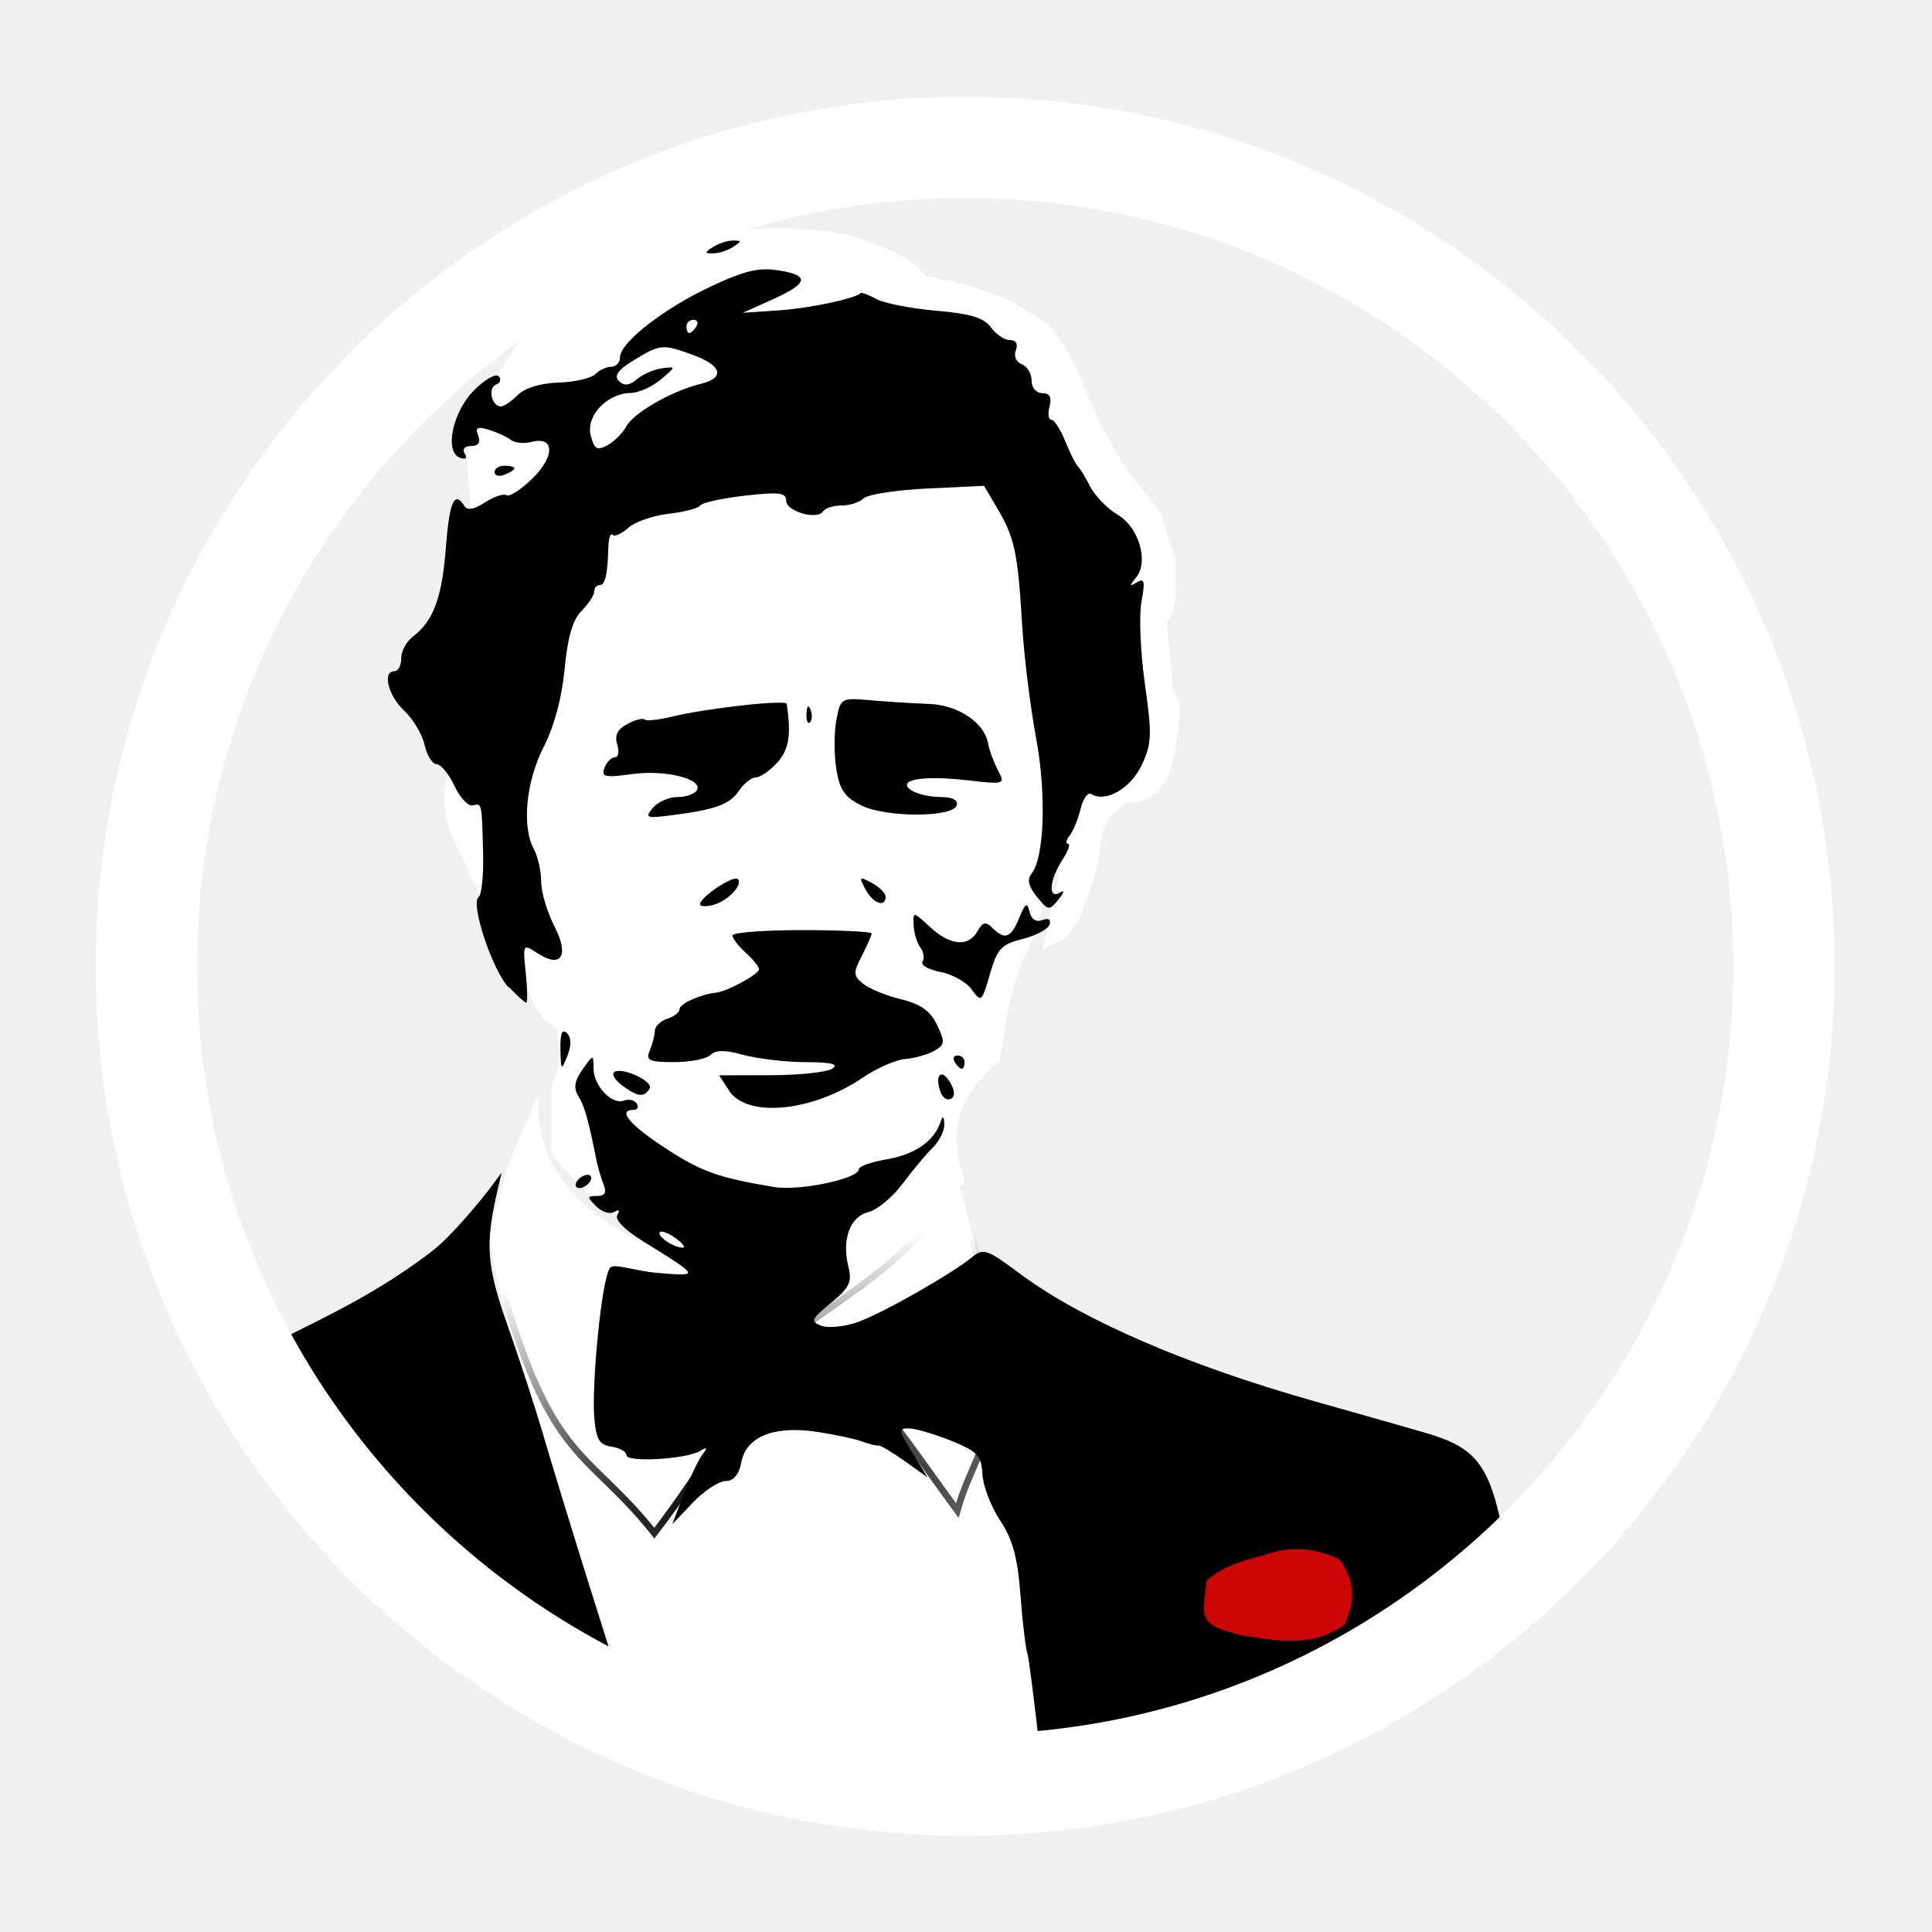
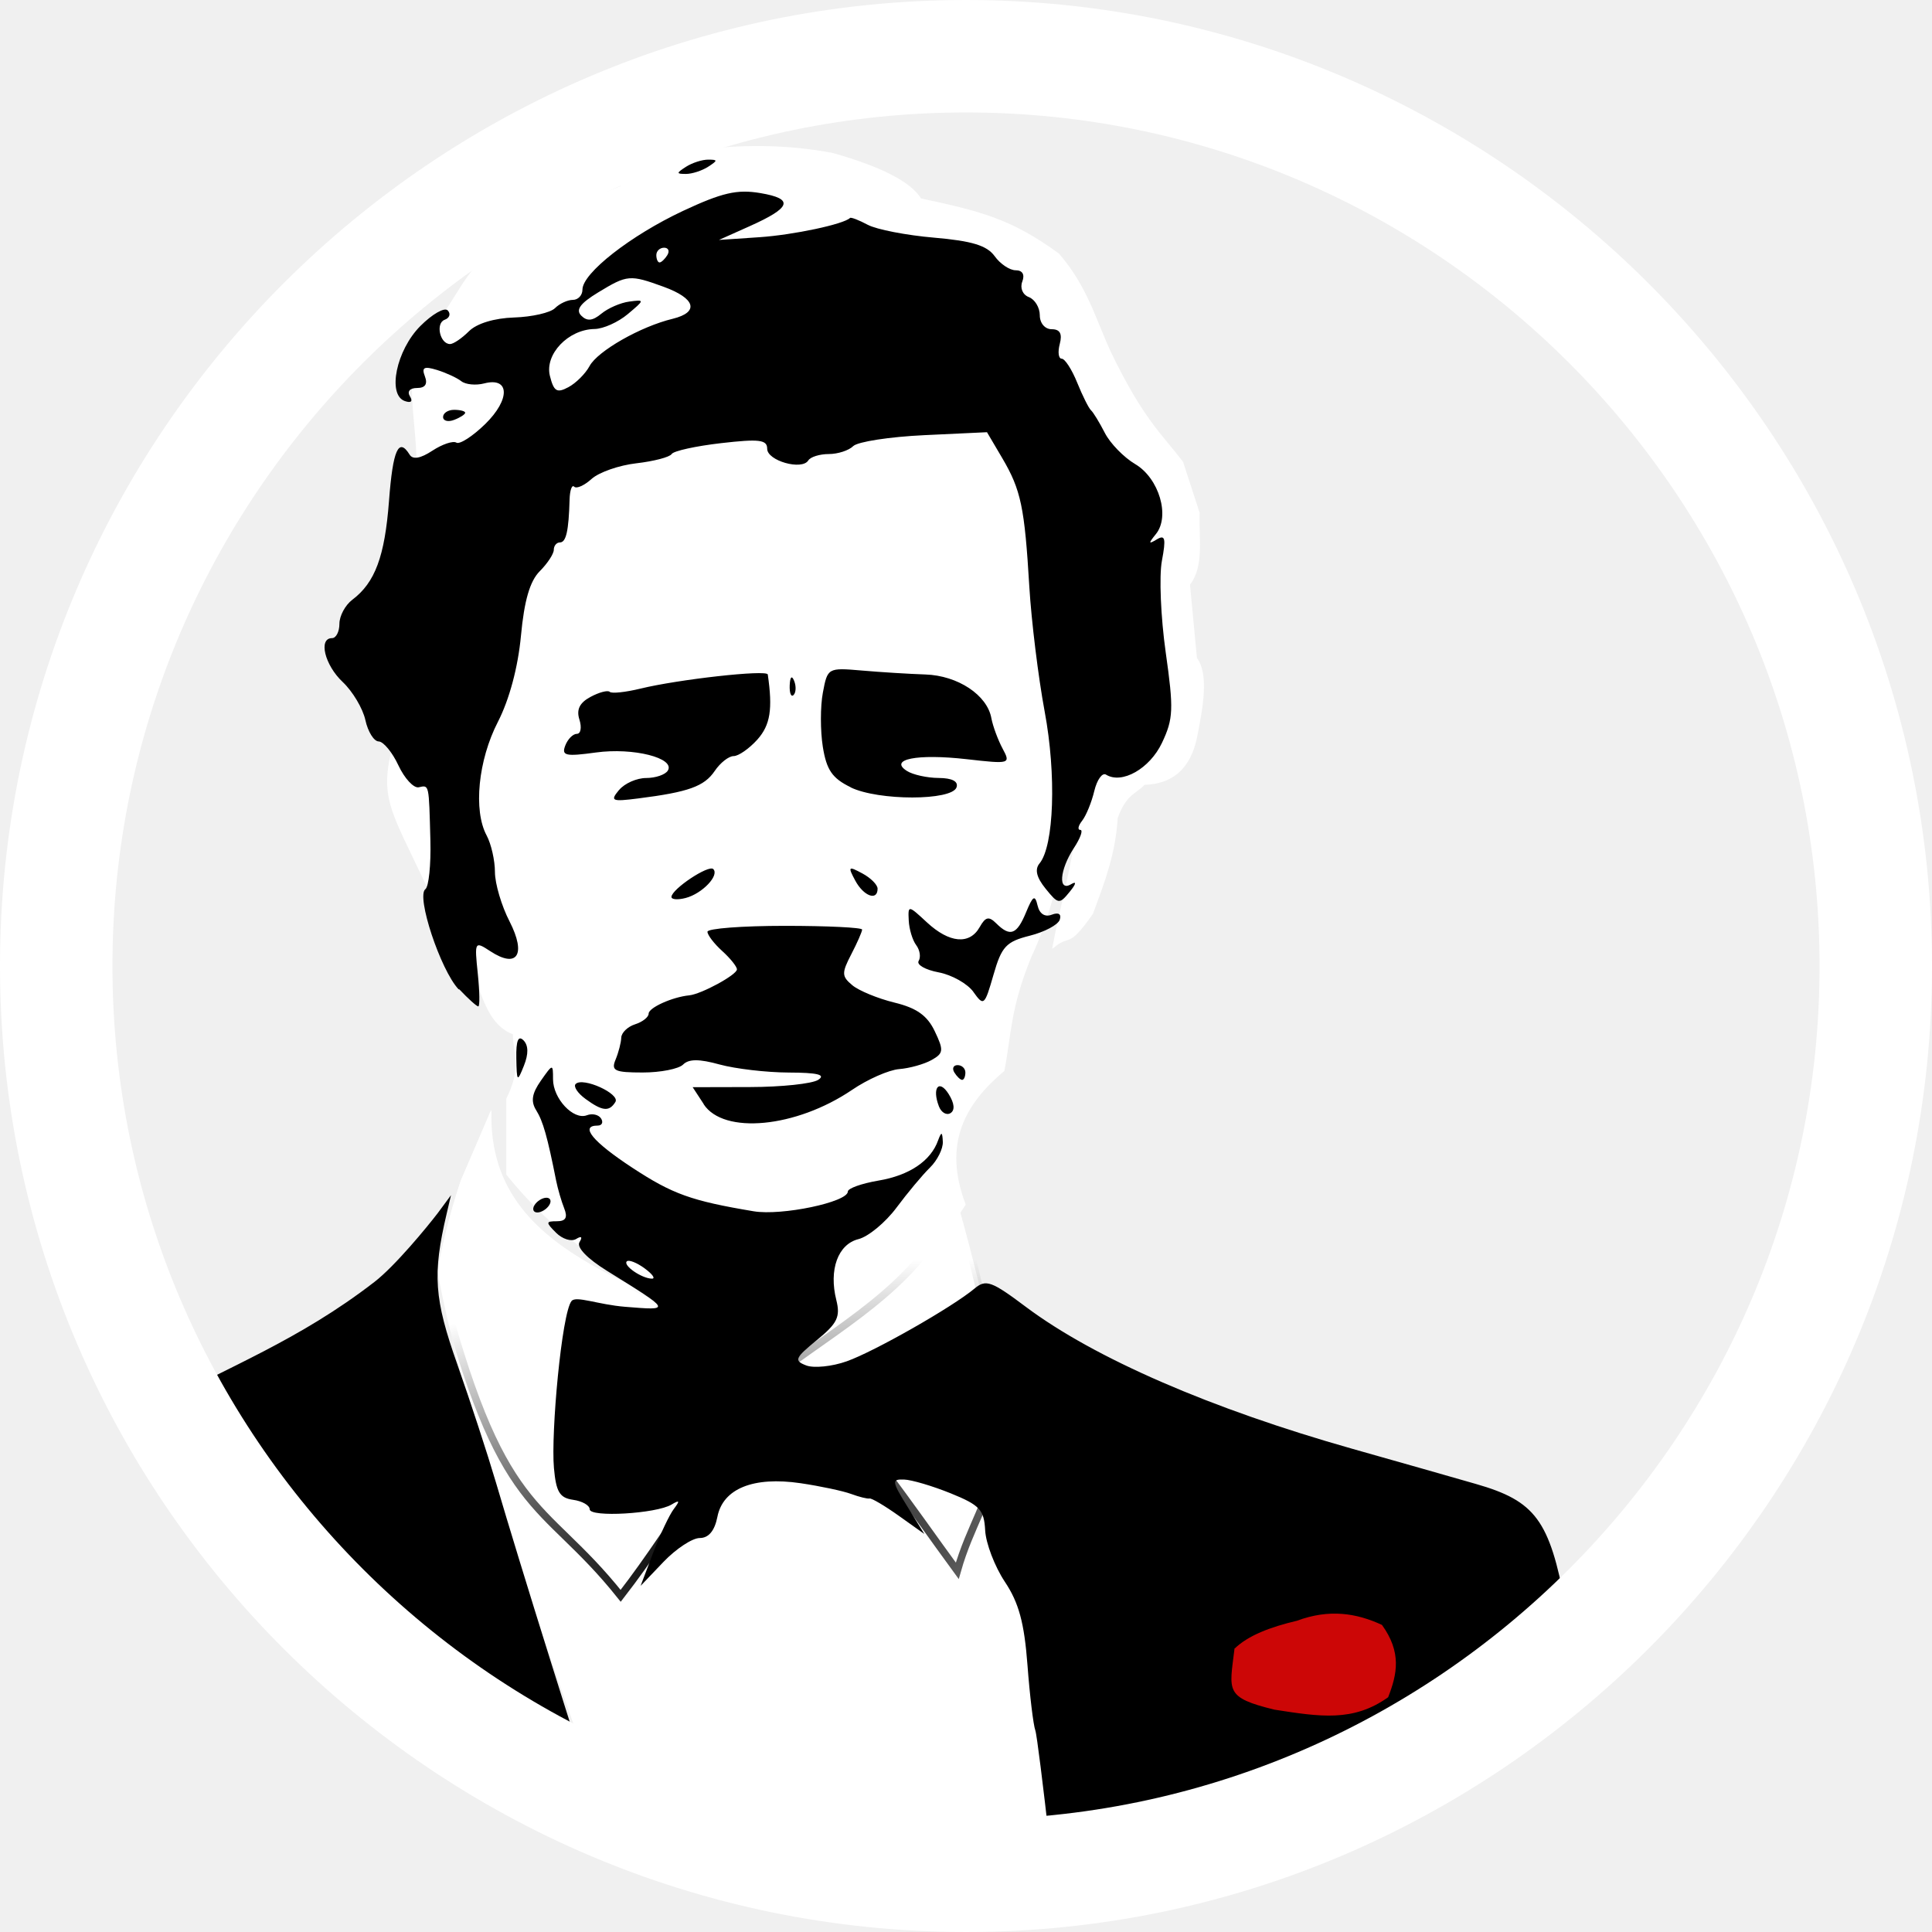
- <svg xmlns="http://www.w3.org/2000/svg" xml:space="preserve" height="50" width="50" version="1.1">
-   <defs>
+ <svg xmlns="http://www.w3.org/2000/svg" xml:space="preserve" height="50" width="50" version="1.1" id="svg224">
+   <defs id="defs200">
    <clipPath id="clipPath4060" clipPathUnits="userSpaceOnUse">
-       <path d="m94.6,35.6a23.6,23.6,0,1,1,-47.2,0,23.6,23.6,0,1,1,47.2,0z" transform="matrix(-0.8474688,0,0,-0.8474688,379.276,110.2862)" stroke="#FFF" fill="none" />
+       <path d="m94.6,35.6a23.6,23.6,0,1,1,-47.2,0,23.6,23.6,0,1,1,47.2,0z" transform="matrix(-0.8474688,0,0,-0.8474688,379.276,110.2862)" stroke="#FFF" fill="none" id="path192" />
    </clipPath>
    <radialGradient id="radialGradient4401" gradientUnits="userSpaceOnUse" cy="199" cx="50.6" gradientTransform="matrix(0.4322331,0.06143179,0.02267172,-0.1595178,287.211,95.71293)" r="38.6">
-       <stop stop-color="#000" offset="0" />
-       <stop stop-color="#000" stop-opacity="0" offset="1" />
+       <stop stop-color="#000" offset="0" id="stop195" />
+       <stop stop-color="#000" stop-opacity="0" offset="1" id="stop197" />
    </radialGradient>
  </defs>
-   <g transform="matrix(1.25,0,0,-1.25,-358.2664,133.011)">
-     <g transform="translate(21.2067,8.310035)">
-       <g transform="matrix(0.8730458,0,0,0.8730458,36.23356,9.914972)">
-         <g transform="matrix(0.9708738,0,0,0.9708738,-24.42484,0.3099427)" clip-path="url(#clipPath4060)">
-           <path fill="#FFF" d="m321,80.5c0.293,1.57,0.854,3.11,0.531,4.99-0.144,2.23,0.254,5.54-0.819,6.49-2.14,0.824-6.15,1.39-9.55-0.121-1.08-0.733-0.785-2.04-1.18-2.58l-0.394-3.21c-0.046-0.611-0.358-0.956-0.637-1.33-0.047-1.72,0.08-2.57-0.182-5.37-0.764,0.469-0.936,1.53-1.15,2.55l0.606,0.819-0.243,1.97c-0.445-0.084-0.89,0.201-1.33,0.334-0.136,0.485-0.007,0.97-0.819,1.46-0.223,0.945,0.083,1.57,0.667,2.03,0.648,0.749,0.47,1.6,0.516,2.43,0.071,1.02-0.365,2.21,0.212,3.06,0.556,0.432,0.869,1.54,1.61,1.91,0.969,0.842,1.77,0.944,2.67,1.33,0.526,0.629,1.11,0.59,1.64,0.788,1.01,0.131,2.02,0.132,3.03-0.061,1.04-0.294,1.71-0.626,1.94-1,1.34-0.284,2-0.46,3.03-1.21,0.633-0.728,0.814-1.46,1.15-2.18,0.708-1.46,1.09-1.76,1.58-2.4l0.364-1.12c-0.02-0.551,0.104-1.17-0.212-1.58l0.152-1.61c0.268-0.359,0.135-1.09,0-1.76-0.142-0.667-0.526-1.01-1.15-1.03-0.197-0.205-0.394-0.197-0.591-0.728-0.048-0.763-0.257-1.34-0.546-2.11-0.566-0.81-0.495-0.422-0.879-0.758z" />
-           <path fill="#FFF" d="m309,77.2,0-1.67c1.6-1.99,3.76-2.99,6.13-4.15,1.76,0.817,3.03,2.02,3.97,3.49-0.52,1.36,0.004,2.23,0.849,2.94,0.159,0.826,0.13,1.37,0.591,2.5,0.777,1.66,1.12,3.96,0.409,6.41-0.049,1.33-0.182,2.67-0.152,4,0.322,1.62-0.968,1.25-1.7,1.36-2.69-0.664-4.61,0.701-8.07-0.334-1.01-1.43-2.05-2.83-1.64-5.52-0.703-0.697-0.695-2.18-2.88-1.24-0.302-1.17-0.067-1.41,0.728-3.09,1.21-1.1,0.94-2.92,1.91-3.28-0.002-0.436,0.215-0.697-0.152-1.43z" />
-           <path fill="#FFF" d="m308,75.4c-0.273-0.827-0.407-1.43-0.516-2,1.1-5.61,3.51-10.6,4.61-15.2l9.1-0.091c-0.276,5.57-0.543,10.7-2.3,16.9-0.682-1.76-2.31-2.66-3.76-3.73-2.23,1.82-6.58,2.11-6.46,5.67z" />
-           <path d="m308,75.4c-0.273-0.827-0.407-1.43-0.516-2,1.41-5.52,2.26-4.91,4.03-7.13,1.29,1.66,2.08,3.32,3.88,4.98,1.52-1.54,2.45-2.97,3.52-4.43,0.573,2.02,1.73,2.01-0.03,8.19-0.682-1.76-2.31-2.66-3.76-3.73-2.23,1.82-6.58,2.11-6.46,5.67z" stroke="url(#radialGradient4401)" stroke-width="0.162" fill="#FFF" />
-           <path fill="#000" d="m305,65.1c-2.62,3.13-1.78,2.7-3.71,5.33,1.6,0.883,3.14,1.45,4.81,2.74,0.452,0.348,1.16,1.21,1.39,1.51l0.294,0.398-0.095-0.405c-0.314-1.34-0.276-1.87,0.236-3.32,0.283-0.802,0.664-1.97,0.847-2.59,0.525-1.79,1.83-5.97,2.55-8.14,0.359-1.09,0.654-2.1,0.654-2.23,0-0.202-0.526-0.238-3.48-0.238h-3.48zm16.2-6.83c-0.001,0.415-0.504,4.86-0.57,5.04-0.044,0.121-0.123,0.769-0.173,1.44-0.07,0.926-0.19,1.37-0.498,1.83-0.223,0.337-0.417,0.845-0.432,1.13-0.024,0.453-0.118,0.554-0.756,0.813-0.401,0.162-0.862,0.299-1.03,0.304-0.273,0.008-0.267-0.039,0.076-0.594l0.373-0.603-0.562,0.4c-0.309,0.22-0.598,0.391-0.643,0.38-0.044-0.011-0.227,0.034-0.405,0.1-0.178,0.066-0.678,0.172-1.11,0.236-1.04,0.153-1.71-0.119-1.83-0.742-0.061-0.306-0.193-0.463-0.388-0.463-0.162,0-0.522-0.237-0.798-0.526l-0.502-0.526,0.277,0.729c0.152,0.401,0.356,0.834,0.454,0.962,0.138,0.183,0.128,0.204-0.05,0.097-0.336-0.202-1.8-0.287-1.8-0.104,0,0.086-0.164,0.18-0.364,0.208-0.296,0.042-0.375,0.172-0.422,0.7-0.068,0.761,0.17,3.4,0.387,3.67,0.097,0.122,0.584-0.079,1.18-0.127,1.02-0.082,1.02-0.092-0.399,0.79-0.439,0.272-0.676,0.52-0.606,0.632,0.071,0.115,0.043,0.141-0.074,0.069-0.104-0.064-0.302-0.002-0.441,0.137-0.23,0.23-0.228,0.253,0.019,0.253,0.194,0,0.24,0.082,0.16,0.283-0.062,0.156-0.141,0.429-0.177,0.607-0.193,0.971-0.289,1.31-0.439,1.55-0.122,0.195-0.095,0.368,0.102,0.649,0.264,0.376,0.268,0.377,0.268,0.034,0-0.427,0.449-0.906,0.744-0.793,0.119,0.046,0.26,0.013,0.313-0.072,0.053-0.085,0.018-0.155-0.076-0.155-0.401,0-0.11-0.354,0.76-0.925,0.888-0.583,1.3-0.73,2.67-0.959,0.615-0.103,2.07,0.202,2.07,0.434,0,0.07,0.304,0.178,0.675,0.241,0.676,0.114,1.15,0.431,1.31,0.886,0.073,0.196,0.093,0.189,0.103-0.034,0.007-0.152-0.12-0.407-0.283-0.567-0.163-0.159-0.494-0.556-0.736-0.881s-0.618-0.636-0.835-0.691c-0.452-0.113-0.655-0.674-0.487-1.34,0.092-0.369,0.023-0.511-0.428-0.88-0.484-0.395-0.507-0.452-0.234-0.557,0.167-0.064,0.568-0.024,0.891,0.091,0.605,0.214,2.32,1.19,2.81,1.6,0.25,0.208,0.371,0.164,1.13-0.405,1.51-1.13,4.07-2.24,7.18-3.12,0.975-0.276,2.2-0.623,2.71-0.771,1.31-0.375,1.62-0.796,1.97-2.67,0.156-0.832,0.454-2.19,0.662-3.01,0.208-0.823,0.428-2.26,0.488-3.2l0.11-1.7h-6.17c-3.4,0-6.17,0.055-6.17,0.121zm-9.16,15.2c-0.173,0.126-0.349,0.195-0.391,0.153-0.089-0.089,0.328-0.377,0.552-0.38,0.084-0.001,0.011,0.101-0.162,0.227zm-2.42,1.39c0.055,0.089,0.173,0.162,0.262,0.162,0.089,0,0.117-0.073,0.062-0.162-0.055-0.089-0.173-0.162-0.262-0.162-0.089,0-0.117,0.073-0.062,0.162zm3.72,2.22-0.243,0.372,1.26,0.003c0.692,0.001,1.37,0.073,1.5,0.159,0.173,0.112-0.013,0.158-0.648,0.16-0.49,0.002-1.17,0.082-1.52,0.177-0.448,0.124-0.677,0.124-0.802-0.001-0.096-0.096-0.496-0.175-0.889-0.175-0.617,0-0.698,0.039-0.596,0.283,0.065,0.156,0.121,0.373,0.125,0.483s0.141,0.242,0.305,0.294c0.163,0.052,0.297,0.157,0.297,0.234,0,0.13,0.519,0.365,0.891,0.402,0.269,0.027,1.05,0.452,1.05,0.571,0,0.061-0.146,0.243-0.324,0.404s-0.324,0.352-0.324,0.423c0,0.072,0.765,0.13,1.7,0.13s1.7-0.037,1.7-0.082c0-0.045-0.107-0.29-0.239-0.544-0.214-0.413-0.211-0.484,0.024-0.68,0.144-0.12,0.561-0.292,0.926-0.381,0.488-0.119,0.722-0.285,0.886-0.63,0.201-0.421,0.194-0.485-0.072-0.634-0.163-0.091-0.482-0.18-0.709-0.198-0.227-0.018-0.696-0.224-1.04-0.459-1.23-0.832-2.82-0.985-3.26-0.313zm5.17-0.049c-0.157,0.41,0.003,0.609,0.216,0.268,0.126-0.202,0.14-0.354,0.039-0.417-0.088-0.054-0.203,0.013-0.255,0.149zm-7.77,0.164c-0.173,0.126-0.27,0.274-0.215,0.328,0.158,0.158,0.983-0.217,0.873-0.396-0.136-0.22-0.286-0.204-0.657,0.067zm-1.52,0.896c-0.007,0.383,0.042,0.506,0.157,0.392,0.11-0.111,0.114-0.299,0.01-0.559-0.147-0.368-0.157-0.358-0.167,0.167zm9.63-0.316c-0.055,0.089-0.023,0.162,0.071,0.162s0.171-0.073,0.171-0.162-0.032-0.162-0.071-0.162-0.116,0.073-0.171,0.162zm-10.9,1.83c-0.397,0.423-0.936,2.05-0.729,2.2,0.074,0.054,0.124,0.536,0.11,1.07-0.033,1.26-0.024,1.22-0.258,1.17-0.11-0.022-0.311,0.195-0.445,0.482-0.134,0.288-0.33,0.524-0.434,0.526-0.104,0.002-0.236,0.213-0.292,0.469-0.056,0.256-0.281,0.633-0.499,0.838-0.396,0.372-0.54,0.964-0.234,0.964,0.089,0,0.162,0.142,0.162,0.315s0.128,0.411,0.283,0.528c0.501,0.378,0.714,0.952,0.807,2.17,0.085,1.13,0.212,1.41,0.454,1.02,0.07-0.113,0.239-0.084,0.5,0.088,0.217,0.142,0.454,0.222,0.527,0.177,0.073-0.045,0.358,0.139,0.634,0.408,0.554,0.542,0.543,1.04-0.021,0.894-0.183-0.048-0.41-0.026-0.504,0.048-0.094,0.074-0.334,0.185-0.534,0.247-0.287,0.088-0.343,0.058-0.266-0.142,0.064-0.168,0.006-0.254-0.173-0.254-0.159,0-0.223-0.075-0.157-0.183,0.069-0.112,0.025-0.152-0.112-0.104-0.39,0.137-0.187,1.12,0.342,1.65,0.262,0.263,0.533,0.417,0.602,0.342,0.07-0.074,0.04-0.166-0.067-0.205-0.207-0.074-0.105-0.534,0.118-0.534,0.073,0,0.259,0.126,0.414,0.281,0.172,0.172,0.558,0.289,0.995,0.303,0.393,0.013,0.796,0.105,0.897,0.205,0.1,0.1,0.277,0.182,0.393,0.182s0.211,0.102,0.211,0.226c0,0.363,1.06,1.19,2.21,1.73,0.86,0.402,1.19,0.478,1.7,0.392,0.746-0.126,0.683-0.318-0.239-0.73l-0.67-0.3,0.891,0.06c0.748,0.051,1.85,0.285,1.99,0.423,0.021,0.021,0.196-0.047,0.389-0.15s0.849-0.231,1.46-0.283c0.833-0.072,1.16-0.172,1.33-0.406,0.122-0.171,0.33-0.311,0.463-0.311,0.15,0,0.204-0.094,0.145-0.249-0.054-0.142,0.008-0.289,0.145-0.341,0.132-0.051,0.24-0.23,0.24-0.399,0-0.174,0.113-0.307,0.262-0.307,0.182,0,0.236-0.099,0.177-0.324-0.047-0.178-0.028-0.324,0.043-0.324,0.07,0,0.223-0.237,0.34-0.526s0.254-0.563,0.303-0.607c0.05-0.044,0.187-0.269,0.305-0.499s0.418-0.538,0.667-0.685c0.526-0.311,0.773-1.15,0.454-1.54-0.167-0.206-0.163-0.227,0.022-0.115,0.183,0.11,0.204,0.022,0.111-0.473-0.063-0.335-0.025-1.24,0.084-2.01,0.177-1.25,0.169-1.46-0.082-1.99-0.269-0.568-0.881-0.915-1.23-0.699-0.082,0.051-0.198-0.111-0.258-0.359-0.059-0.249-0.18-0.543-0.267-0.654-0.088-0.111-0.106-0.202-0.04-0.202,0.066,0,0.002-0.18-0.142-0.399-0.315-0.481-0.352-0.97-0.059-0.794,0.123,0.074,0.11,0.007-0.034-0.169-0.225-0.277-0.25-0.274-0.529,0.071-0.2,0.247-0.242,0.423-0.133,0.554,0.319,0.385,0.373,1.95,0.113,3.34-0.14,0.751-0.292,1.99-0.337,2.74-0.104,1.75-0.183,2.13-0.595,2.83l-0.336,0.57-1.38-0.065c-0.76-0.036-1.46-0.144-1.56-0.24-0.096-0.096-0.338-0.175-0.538-0.175s-0.402-0.063-0.45-0.14c-0.139-0.225-0.904-0.008-0.904,0.256,0,0.199-0.174,0.22-1.01,0.124-0.557-0.064-1.05-0.172-1.09-0.24-0.044-0.068-0.393-0.159-0.774-0.203-0.381-0.043-0.824-0.198-0.985-0.343-0.16-0.145-0.333-0.223-0.383-0.172-0.051,0.051-0.096-0.077-0.102-0.283-0.019-0.688-0.076-0.942-0.212-0.942-0.074,0-0.135-0.073-0.135-0.162s-0.139-0.301-0.309-0.471c-0.216-0.216-0.341-0.645-0.413-1.42-0.065-0.692-0.255-1.4-0.506-1.89-0.435-0.843-0.545-1.95-0.248-2.5,0.1-0.187,0.182-0.548,0.182-0.802s0.145-0.747,0.323-1.09c0.371-0.728,0.167-1.04-0.426-0.651-0.342,0.224-0.348,0.215-0.274-0.493,0.041-0.397,0.046-0.721,0.011-0.721-0.035,0-0.222,0.169-0.416,0.374zm2.88,13.7c0.176,0.329,1.12,0.87,1.83,1.04,0.587,0.145,0.501,0.448-0.201,0.703-0.745,0.271-0.798,0.266-1.44-0.124-0.396-0.241-0.499-0.383-0.371-0.511s0.25-0.115,0.442,0.044c0.146,0.121,0.422,0.241,0.614,0.266,0.342,0.045,0.341,0.039-0.034-0.276-0.21-0.177-0.538-0.324-0.729-0.327-0.581-0.009-1.1-0.557-0.983-1.03,0.086-0.343,0.154-0.385,0.407-0.249,0.167,0.089,0.376,0.298,0.465,0.464zm1.71,2.44c0.055,0.089,0.023,0.162-0.071,0.162s-0.171-0.073-0.171-0.162,0.032-0.162,0.071-0.162,0.116,0.073,0.172,0.162zm6.73-16.2c-0.131,0.183-0.476,0.377-0.768,0.432-0.292,0.055-0.488,0.168-0.437,0.251,0.051,0.083,0.027,0.239-0.054,0.347-0.081,0.107-0.155,0.351-0.164,0.541-0.017,0.342-0.012,0.341,0.4-0.041,0.493-0.457,0.939-0.497,1.16-0.103,0.128,0.227,0.201,0.243,0.364,0.081,0.306-0.303,0.452-0.249,0.655,0.243,0.151,0.366,0.196,0.393,0.253,0.15,0.043-0.184,0.161-0.26,0.312-0.202,0.149,0.057,0.217,0.015,0.176-0.11-0.036-0.111-0.333-0.27-0.66-0.352-0.52-0.131-0.619-0.238-0.797-0.859-0.196-0.681-0.214-0.696-0.442-0.377zm-6.64,2.09c0.008,0.174,0.819,0.713,0.92,0.612,0.139-0.139-0.243-0.54-0.606-0.635-0.175-0.046-0.316-0.035-0.313,0.023zm4.04,0.361c-0.165,0.308-0.151,0.321,0.156,0.156,0.185-0.099,0.336-0.25,0.336-0.336,0-0.278-0.307-0.166-0.492,0.18zm-5.19,1.99c0.12,0.145,0.388,0.263,0.594,0.263,0.207,0,0.421,0.073,0.476,0.162,0.171,0.276-0.759,0.512-1.58,0.399-0.667-0.092-0.76-0.071-0.674,0.152,0.054,0.142,0.169,0.258,0.255,0.258,0.086,0,0.111,0.141,0.056,0.314-0.07,0.22,0.004,0.37,0.246,0.499,0.19,0.102,0.379,0.151,0.421,0.11,0.041-0.041,0.345-0.009,0.674,0.071,0.835,0.204,2.78,0.421,2.8,0.311,0.111-0.764,0.056-1.11-0.228-1.43-0.18-0.2-0.415-0.364-0.522-0.364s-0.295-0.147-0.417-0.328c-0.23-0.339-0.575-0.463-1.68-0.603-0.581-0.074-0.623-0.056-0.426,0.182zm5.09,0.06c-0.405,0.197-0.53,0.379-0.612,0.889-0.056,0.353-0.056,0.89,0.001,1.19,0.102,0.546,0.111,0.551,0.855,0.487,0.413-0.036,1.04-0.075,1.4-0.087,0.711-0.024,1.36-0.451,1.45-0.964,0.034-0.177,0.145-0.476,0.246-0.665,0.181-0.337,0.166-0.342-0.791-0.233-1.09,0.123-1.72-0.002-1.31-0.26,0.131-0.083,0.445-0.152,0.697-0.153,0.294-0.002,0.435-0.075,0.392-0.205-0.098-0.298-1.72-0.299-2.33-0.001zm-1.34,2.24c0.008,0.189,0.046,0.227,0.098,0.098,0.047-0.117,0.041-0.257-0.013-0.31-0.054-0.054-0.092,0.042-0.085,0.213zm-7.62,5.9c0,0.086,0.109,0.157,0.243,0.157s0.243-0.029,0.243-0.064-0.109-0.106-0.243-0.157c-0.134-0.051-0.243-0.023-0.243,0.064zm5.34,5.5c0.134,0.086,0.352,0.157,0.486,0.157,0.216,0,0.216-0.017,0-0.157-0.134-0.086-0.352-0.157-0.486-0.157-0.216,0-0.216,0.017,0,0.157z" />
-           <path fill="#cc0606" d="m325,65.1c0.301,0.298,0.797,0.485,1.38,0.622,0.713,0.265,1.31,0.168,1.87-0.091,0.436-0.605,0.335-1.08,0.136-1.59-0.768-0.549-1.5-0.428-2.5-0.273-1.1,0.268-0.989,0.411-0.879,1.33z" />
+   <g id="layer2" style="display:inline">
+     <g transform="matrix(1.388877,0,0,-1.388866,-400.8238,145.0029)" id="g222">
+       <g transform="translate(21.2067,8.310035)" id="g220">
+         <g transform="matrix(0.8730458,0,0,0.8730458,36.23356,9.914972)" id="g218">
+           <g transform="matrix(0.9708738,0,0,0.9708738,-24.42484,0.3099427)" clip-path="url(#clipPath4060)" id="g214">
+             <path fill="#ffffff" d="m 321,80.5 c 0.293,1.57 0.854,3.11 0.531,4.99 -0.144,2.23 0.254,5.54 -0.819,6.49 -2.14,0.824 -6.15,1.39 -9.55,-0.121 -1.08,-0.733 -0.785,-2.04 -1.18,-2.58 l -0.394,-3.21 c -0.046,-0.611 -0.358,-0.956 -0.637,-1.33 -0.047,-1.72 0.08,-2.57 -0.182,-5.37 -0.764,0.469 -0.936,1.53 -1.15,2.55 l 0.606,0.819 -0.243,1.97 c -0.445,-0.084 -0.89,0.201 -1.33,0.334 -0.136,0.485 -0.007,0.97 -0.819,1.46 -0.223,0.945 0.083,1.57 0.667,2.03 0.648,0.749 0.47,1.6 0.516,2.43 0.071,1.02 -0.365,2.21 0.212,3.06 0.556,0.432 0.869,1.54 1.61,1.91 0.969,0.842 1.77,0.944 2.67,1.33 0.526,0.629 1.11,0.59 1.64,0.788 1.01,0.131 2.02,0.132 3.03,-0.061 1.04,-0.294 1.71,-0.626 1.94,-1 1.34,-0.284 2,-0.46 3.03,-1.21 0.633,-0.728 0.814,-1.46 1.15,-2.18 0.708,-1.46 1.09,-1.76 1.58,-2.4 l 0.364,-1.12 c -0.02,-0.551 0.104,-1.17 -0.212,-1.58 l 0.152,-1.61 c 0.268,-0.359 0.135,-1.09 0,-1.76 -0.142,-0.667 -0.526,-1.01 -1.15,-1.03 -0.197,-0.205 -0.394,-0.197 -0.591,-0.728 -0.048,-0.763 -0.257,-1.34 -0.546,-2.11 -0.566,-0.81 -0.495,-0.422 -0.879,-0.758 z" id="path202" />
+             <path fill="#ffffff" d="m 309,77.2 v -1.67 c 1.6,-1.99 3.76,-2.99 6.13,-4.15 1.76,0.817 3.03,2.02 3.97,3.49 -0.52,1.36 0.004,2.23 0.849,2.94 0.159,0.826 0.13,1.37 0.591,2.5 0.777,1.66 1.12,3.96 0.409,6.41 -0.049,1.33 -0.182,2.67 -0.152,4 0.322,1.62 -0.968,1.25 -1.7,1.36 -2.69,-0.664 -4.61,0.701 -8.07,-0.334 -1.01,-1.43 -2.05,-2.83 -1.64,-5.52 -0.703,-0.697 -0.695,-2.18 -2.88,-1.24 -0.302,-1.17 -0.067,-1.41 0.728,-3.09 1.21,-1.1 0.94,-2.92 1.91,-3.28 -0.002,-0.436 0.215,-0.697 -0.152,-1.43 z" id="path204" />
+             <path fill="#ffffff" d="m 308,75.4 c -0.273,-0.827 -0.407,-1.43 -0.516,-2 1.1,-5.61 3.51,-10.6 4.61,-15.2 l 9.1,-0.091 c -0.276,5.57 -0.543,10.7 -2.3,16.9 -0.682,-1.76 -2.31,-2.66 -3.76,-3.73 -2.23,1.82 -6.58,2.11 -6.46,5.67 z" id="path206" />
+             <path d="m 308,75.4 c -0.273,-0.827 -0.407,-1.43 -0.516,-2 1.41,-5.52 2.26,-4.91 4.03,-7.13 1.29,1.66 2.08,3.32 3.88,4.98 1.52,-1.54 2.45,-2.97 3.52,-4.43 0.573,2.02 1.73,2.01 -0.03,8.19 -0.682,-1.76 -2.31,-2.66 -3.76,-3.73 -2.23,1.82 -6.58,2.11 -6.46,5.67 z" stroke="url(#radialGradient4401)" stroke-width="0.162" fill="#ffffff" id="path208" style="stroke:url(#radialGradient4401)" />
+             <path fill="#000000" d="m 305,65.1 c -2.62,3.13 -1.78,2.7 -3.71,5.33 1.6,0.883 3.14,1.45 4.81,2.74 0.452,0.348 1.16,1.21 1.39,1.51 l 0.294,0.398 -0.095,-0.405 c -0.314,-1.34 -0.276,-1.87 0.236,-3.32 0.283,-0.802 0.664,-1.97 0.847,-2.59 0.525,-1.79 1.83,-5.97 2.55,-8.14 0.359,-1.09 0.654,-2.1 0.654,-2.23 0,-0.202 -0.526,-0.238 -3.48,-0.238 h -3.48 z m 16.2,-6.83 c -10e-4,0.415 -0.504,4.86 -0.57,5.04 -0.044,0.121 -0.123,0.769 -0.173,1.44 -0.07,0.926 -0.19,1.37 -0.498,1.83 -0.223,0.337 -0.417,0.845 -0.432,1.13 -0.024,0.453 -0.118,0.554 -0.756,0.813 -0.401,0.162 -0.862,0.299 -1.03,0.304 -0.273,0.008 -0.267,-0.039 0.076,-0.594 l 0.373,-0.603 -0.562,0.4 c -0.309,0.22 -0.598,0.391 -0.643,0.38 -0.044,-0.011 -0.227,0.034 -0.405,0.1 -0.178,0.066 -0.678,0.172 -1.11,0.236 -1.04,0.153 -1.71,-0.119 -1.83,-0.742 -0.061,-0.306 -0.193,-0.463 -0.388,-0.463 -0.162,0 -0.522,-0.237 -0.798,-0.526 l -0.502,-0.526 0.277,0.729 c 0.152,0.401 0.356,0.834 0.454,0.962 0.138,0.183 0.128,0.204 -0.05,0.097 -0.336,-0.202 -1.8,-0.287 -1.8,-0.104 0,0.086 -0.164,0.18 -0.364,0.208 -0.296,0.042 -0.375,0.172 -0.422,0.7 -0.068,0.761 0.17,3.4 0.387,3.67 0.097,0.122 0.584,-0.079 1.18,-0.127 1.02,-0.082 1.02,-0.092 -0.399,0.79 -0.439,0.272 -0.676,0.52 -0.606,0.632 0.071,0.115 0.043,0.141 -0.074,0.069 -0.104,-0.064 -0.302,-0.002 -0.441,0.137 -0.23,0.23 -0.228,0.253 0.019,0.253 0.194,0 0.24,0.082 0.16,0.283 -0.062,0.156 -0.141,0.429 -0.177,0.607 -0.193,0.971 -0.289,1.31 -0.439,1.55 -0.122,0.195 -0.095,0.368 0.102,0.649 0.264,0.376 0.268,0.377 0.268,0.034 0,-0.427 0.449,-0.906 0.744,-0.793 0.119,0.046 0.26,0.013 0.313,-0.072 0.053,-0.085 0.018,-0.155 -0.076,-0.155 -0.401,0 -0.11,-0.354 0.76,-0.925 0.888,-0.583 1.3,-0.73 2.67,-0.959 0.615,-0.103 2.07,0.202 2.07,0.434 0,0.07 0.304,0.178 0.675,0.241 0.676,0.114 1.15,0.431 1.31,0.886 0.073,0.196 0.093,0.189 0.103,-0.034 0.007,-0.152 -0.12,-0.407 -0.283,-0.567 -0.163,-0.159 -0.494,-0.556 -0.736,-0.881 -0.242,-0.325 -0.618,-0.636 -0.835,-0.691 -0.452,-0.113 -0.655,-0.674 -0.487,-1.34 0.092,-0.369 0.023,-0.511 -0.428,-0.88 -0.484,-0.395 -0.507,-0.452 -0.234,-0.557 0.167,-0.064 0.568,-0.024 0.891,0.091 0.605,0.214 2.32,1.19 2.81,1.6 0.25,0.208 0.371,0.164 1.13,-0.405 1.51,-1.13 4.07,-2.24 7.18,-3.12 0.975,-0.276 2.2,-0.623 2.71,-0.771 1.31,-0.375 1.62,-0.796 1.97,-2.67 0.156,-0.832 0.454,-2.19 0.662,-3.01 0.208,-0.823 0.428,-2.26 0.488,-3.2 l 0.11,-1.7 h -6.17 c -3.4,0 -6.17,0.055 -6.17,0.121 z m -9.16,15.2 c -0.173,0.126 -0.349,0.195 -0.391,0.153 -0.089,-0.089 0.328,-0.377 0.552,-0.38 0.084,-0.001 0.011,0.101 -0.162,0.227 z m -2.42,1.39 c 0.055,0.089 0.173,0.162 0.262,0.162 0.089,0 0.117,-0.073 0.062,-0.162 -0.055,-0.089 -0.173,-0.162 -0.262,-0.162 -0.089,0 -0.117,0.073 -0.062,0.162 z m 3.72,2.22 -0.243,0.372 1.26,0.003 c 0.692,0.001 1.37,0.073 1.5,0.159 0.173,0.112 -0.013,0.158 -0.648,0.16 -0.49,0.002 -1.17,0.082 -1.52,0.177 -0.448,0.124 -0.677,0.124 -0.802,-9.86e-4 -0.096,-0.096 -0.496,-0.175 -0.889,-0.175 -0.617,0 -0.698,0.039 -0.596,0.283 0.065,0.156 0.121,0.373 0.125,0.483 0.004,0.11 0.141,0.242 0.305,0.294 0.163,0.052 0.297,0.157 0.297,0.234 0,0.13 0.519,0.365 0.891,0.402 0.269,0.027 1.05,0.452 1.05,0.571 0,0.061 -0.146,0.243 -0.324,0.404 -0.178,0.161 -0.324,0.352 -0.324,0.423 0,0.072 0.765,0.13 1.7,0.13 0.935,0 1.7,-0.037 1.7,-0.082 0,-0.045 -0.107,-0.29 -0.239,-0.544 -0.214,-0.413 -0.211,-0.484 0.024,-0.68 0.144,-0.12 0.561,-0.292 0.926,-0.381 0.488,-0.119 0.722,-0.285 0.886,-0.63 0.201,-0.421 0.194,-0.485 -0.072,-0.634 -0.163,-0.091 -0.482,-0.18 -0.709,-0.198 -0.227,-0.018 -0.696,-0.224 -1.04,-0.459 -1.23,-0.832 -2.82,-0.985 -3.26,-0.313 z m 5.17,-0.049 c -0.157,0.41 0.003,0.609 0.216,0.268 0.126,-0.202 0.14,-0.354 0.039,-0.417 -0.088,-0.054 -0.203,0.013 -0.255,0.149 z m -7.77,0.164 c -0.173,0.126 -0.27,0.274 -0.215,0.328 0.158,0.158 0.983,-0.217 0.873,-0.396 -0.136,-0.22 -0.286,-0.204 -0.657,0.067 z m -1.52,0.896 c -0.007,0.383 0.042,0.506 0.157,0.392 0.11,-0.111 0.114,-0.299 0.01,-0.559 -0.147,-0.368 -0.157,-0.358 -0.167,0.167 z m 9.63,-0.316 c -0.055,0.089 -0.023,0.162 0.071,0.162 0.094,0 0.171,-0.073 0.171,-0.162 0,-0.089 -0.032,-0.162 -0.071,-0.162 -0.039,0 -0.116,0.073 -0.171,0.162 z m -10.9,1.83 c -0.397,0.423 -0.936,2.05 -0.729,2.2 0.074,0.054 0.124,0.536 0.11,1.07 -0.033,1.26 -0.024,1.22 -0.258,1.17 -0.11,-0.022 -0.311,0.195 -0.445,0.482 -0.134,0.288 -0.33,0.524 -0.434,0.526 -0.104,0.002 -0.236,0.213 -0.292,0.469 -0.056,0.256 -0.281,0.633 -0.499,0.838 -0.396,0.372 -0.54,0.964 -0.234,0.964 0.089,0 0.162,0.142 0.162,0.315 0,0.173 0.128,0.411 0.283,0.528 0.501,0.378 0.714,0.952 0.807,2.17 0.085,1.13 0.212,1.41 0.454,1.02 0.07,-0.113 0.239,-0.084 0.5,0.088 0.217,0.142 0.454,0.222 0.527,0.177 0.073,-0.045 0.358,0.139 0.634,0.408 0.554,0.542 0.543,1.04 -0.021,0.894 -0.183,-0.048 -0.41,-0.026 -0.504,0.048 -0.094,0.074 -0.334,0.185 -0.534,0.247 -0.287,0.088 -0.343,0.058 -0.266,-0.142 0.064,-0.168 0.006,-0.254 -0.173,-0.254 -0.159,0 -0.223,-0.075 -0.157,-0.183 0.069,-0.112 0.025,-0.152 -0.112,-0.104 -0.39,0.137 -0.187,1.12 0.342,1.65 0.262,0.263 0.533,0.417 0.602,0.342 0.07,-0.074 0.04,-0.166 -0.067,-0.205 -0.207,-0.074 -0.105,-0.534 0.118,-0.534 0.073,0 0.259,0.126 0.414,0.281 0.172,0.172 0.558,0.289 0.995,0.303 0.393,0.013 0.796,0.105 0.897,0.205 0.1,0.1 0.277,0.182 0.393,0.182 0.116,0 0.211,0.102 0.211,0.226 0,0.363 1.06,1.19 2.21,1.73 0.86,0.402 1.19,0.478 1.7,0.392 0.746,-0.126 0.683,-0.318 -0.239,-0.73 l -0.67,-0.3 0.891,0.06 c 0.748,0.051 1.85,0.285 1.99,0.423 0.021,0.021 0.196,-0.047 0.389,-0.15 0.193,-0.103 0.849,-0.231 1.46,-0.283 0.833,-0.072 1.16,-0.172 1.33,-0.406 0.122,-0.171 0.33,-0.311 0.463,-0.311 0.15,0 0.204,-0.094 0.145,-0.249 -0.054,-0.142 0.008,-0.289 0.145,-0.341 0.132,-0.051 0.24,-0.23 0.24,-0.399 0,-0.174 0.113,-0.307 0.262,-0.307 0.182,0 0.236,-0.099 0.177,-0.324 -0.047,-0.178 -0.028,-0.324 0.043,-0.324 0.07,0 0.223,-0.237 0.34,-0.526 0.117,-0.289 0.254,-0.563 0.303,-0.607 0.05,-0.044 0.187,-0.269 0.305,-0.499 0.118,-0.23 0.418,-0.538 0.667,-0.685 0.526,-0.311 0.773,-1.15 0.454,-1.54 -0.167,-0.206 -0.163,-0.227 0.022,-0.115 0.183,0.11 0.204,0.022 0.111,-0.473 -0.063,-0.335 -0.025,-1.24 0.084,-2.01 0.177,-1.25 0.169,-1.46 -0.082,-1.99 -0.269,-0.568 -0.881,-0.915 -1.23,-0.699 -0.082,0.051 -0.198,-0.111 -0.258,-0.359 -0.059,-0.249 -0.18,-0.543 -0.267,-0.654 -0.088,-0.111 -0.106,-0.202 -0.04,-0.202 0.066,0 0.002,-0.18 -0.142,-0.399 -0.315,-0.481 -0.352,-0.97 -0.059,-0.794 0.123,0.074 0.11,0.007 -0.034,-0.169 -0.225,-0.277 -0.25,-0.274 -0.529,0.071 -0.2,0.247 -0.242,0.423 -0.133,0.554 0.319,0.385 0.373,1.95 0.113,3.34 -0.14,0.751 -0.292,1.99 -0.337,2.74 -0.104,1.75 -0.183,2.13 -0.595,2.83 l -0.336,0.57 -1.38,-0.065 c -0.76,-0.036 -1.46,-0.144 -1.56,-0.24 -0.096,-0.096 -0.338,-0.175 -0.538,-0.175 -0.2,0 -0.402,-0.063 -0.45,-0.14 -0.139,-0.225 -0.904,-0.008 -0.904,0.256 0,0.199 -0.174,0.22 -1.01,0.124 -0.557,-0.064 -1.05,-0.172 -1.09,-0.24 -0.044,-0.068 -0.393,-0.159 -0.774,-0.203 -0.381,-0.043 -0.824,-0.198 -0.985,-0.343 -0.16,-0.145 -0.333,-0.223 -0.383,-0.172 -0.051,0.051 -0.096,-0.077 -0.102,-0.283 -0.019,-0.688 -0.076,-0.942 -0.212,-0.942 -0.074,0 -0.135,-0.073 -0.135,-0.162 0,-0.089 -0.139,-0.301 -0.309,-0.471 -0.216,-0.216 -0.341,-0.645 -0.413,-1.42 -0.065,-0.692 -0.255,-1.4 -0.506,-1.89 -0.435,-0.843 -0.545,-1.95 -0.248,-2.5 0.1,-0.187 0.182,-0.548 0.182,-0.802 0,-0.254 0.145,-0.747 0.323,-1.09 0.371,-0.728 0.167,-1.04 -0.426,-0.651 -0.342,0.224 -0.348,0.215 -0.274,-0.493 0.041,-0.397 0.046,-0.721 0.011,-0.721 -0.035,0 -0.222,0.169 -0.416,0.374 z m 2.88,13.7 c 0.176,0.329 1.12,0.87 1.83,1.04 0.587,0.145 0.501,0.448 -0.201,0.703 -0.745,0.271 -0.798,0.266 -1.44,-0.124 -0.396,-0.241 -0.499,-0.383 -0.371,-0.511 0.128,-0.128 0.25,-0.115 0.442,0.044 0.146,0.121 0.422,0.241 0.614,0.266 0.342,0.045 0.341,0.039 -0.034,-0.276 -0.21,-0.177 -0.538,-0.324 -0.729,-0.327 -0.581,-0.009 -1.1,-0.557 -0.983,-1.03 0.086,-0.343 0.154,-0.385 0.407,-0.249 0.167,0.089 0.376,0.298 0.465,0.464 z m 1.71,2.44 c 0.055,0.089 0.023,0.162 -0.071,0.162 -0.094,0 -0.171,-0.073 -0.171,-0.162 0,-0.089 0.032,-0.162 0.071,-0.162 0.039,0 0.116,0.073 0.172,0.162 z m 6.73,-16.2 c -0.131,0.183 -0.476,0.377 -0.768,0.432 -0.292,0.055 -0.488,0.168 -0.437,0.251 0.051,0.083 0.027,0.239 -0.054,0.347 -0.081,0.107 -0.155,0.351 -0.164,0.541 -0.017,0.342 -0.012,0.341 0.4,-0.041 0.493,-0.457 0.939,-0.497 1.16,-0.103 0.128,0.227 0.201,0.243 0.364,0.081 0.306,-0.303 0.452,-0.249 0.655,0.243 0.151,0.366 0.196,0.393 0.253,0.15 0.043,-0.184 0.161,-0.26 0.312,-0.202 0.149,0.057 0.217,0.015 0.176,-0.11 -0.036,-0.111 -0.333,-0.27 -0.66,-0.352 -0.52,-0.131 -0.619,-0.238 -0.797,-0.859 -0.196,-0.681 -0.214,-0.696 -0.442,-0.377 z m -6.64,2.09 c 0.008,0.174 0.819,0.713 0.92,0.612 0.139,-0.139 -0.243,-0.54 -0.606,-0.635 -0.175,-0.046 -0.316,-0.035 -0.313,0.023 z m 4.04,0.361 c -0.165,0.308 -0.151,0.321 0.156,0.156 0.185,-0.099 0.336,-0.25 0.336,-0.336 0,-0.278 -0.307,-0.166 -0.492,0.18 z m -5.19,1.99 c 0.12,0.145 0.388,0.263 0.594,0.263 0.207,0 0.421,0.073 0.476,0.162 0.171,0.276 -0.759,0.512 -1.58,0.399 -0.667,-0.092 -0.76,-0.071 -0.674,0.152 0.054,0.142 0.169,0.258 0.255,0.258 0.086,0 0.111,0.141 0.056,0.314 -0.07,0.22 0.004,0.37 0.246,0.499 0.19,0.102 0.379,0.151 0.421,0.11 0.041,-0.041 0.345,-0.009 0.674,0.071 0.835,0.204 2.78,0.421 2.8,0.311 0.111,-0.764 0.056,-1.11 -0.228,-1.43 -0.18,-0.2 -0.415,-0.364 -0.522,-0.364 -0.107,0 -0.295,-0.147 -0.417,-0.328 -0.23,-0.339 -0.575,-0.463 -1.68,-0.603 -0.581,-0.074 -0.623,-0.056 -0.426,0.182 z m 5.09,0.06 c -0.405,0.197 -0.53,0.379 -0.612,0.889 -0.056,0.353 -0.056,0.89 10e-4,1.19 0.102,0.546 0.111,0.551 0.855,0.487 0.413,-0.036 1.04,-0.075 1.4,-0.087 0.711,-0.024 1.36,-0.451 1.45,-0.964 0.034,-0.177 0.145,-0.476 0.246,-0.665 0.181,-0.337 0.166,-0.342 -0.791,-0.233 -1.09,0.123 -1.72,-0.002 -1.31,-0.26 0.131,-0.083 0.445,-0.152 0.697,-0.153 0.294,-0.002 0.435,-0.075 0.392,-0.205 -0.098,-0.298 -1.72,-0.299 -2.33,-0.001 z m -1.34,2.24 c 0.008,0.189 0.046,0.227 0.098,0.098 0.047,-0.117 0.041,-0.257 -0.013,-0.31 -0.054,-0.054 -0.092,0.042 -0.085,0.213 z m -7.62,5.9 c 0,0.086 0.109,0.157 0.243,0.157 0.134,0 0.243,-0.029 0.243,-0.064 0,-0.035 -0.109,-0.106 -0.243,-0.157 -0.134,-0.051 -0.243,-0.023 -0.243,0.064 z m 5.34,5.5 c 0.134,0.086 0.352,0.157 0.486,0.157 0.216,0 0.216,-0.017 0,-0.157 -0.134,-0.086 -0.352,-0.157 -0.486,-0.157 -0.216,0 -0.216,0.017 0,0.157 z" id="path210" />
+             <path fill="#cc0606" d="m 325,65.1 c 0.301,0.298 0.797,0.485 1.38,0.622 0.713,0.265 1.31,0.168 1.87,-0.091 0.436,-0.605 0.335,-1.08 0.136,-1.59 -0.768,-0.549 -1.5,-0.428 -2.5,-0.273 -1.1,0.268 -0.989,0.411 -0.879,1.33 z" id="path212" />
+           </g>
+           <path d="M 94.6,35.6 C 94.6,48.6 84,59.2 71,59.2 58,59.2 47.4,48.6 47.4,35.6 47.4,22.6 58,12 71,12 84,12 94.6,22.6 94.6,35.6 Z" transform="matrix(-0.8227852,0,0,-0.8227852,343.8043,107.3839)" stroke="#ffffff" stroke-dasharray="none" stroke-miterlimit="4" stroke-width="2.917" fill="none" id="path216" />
        </g>
-         <path d="m94.6,35.6c0,13-10.6,23.6-23.6,23.6s-23.6-10.6-23.6-23.6,10.6-23.6,23.6-23.6,23.6,10.6,23.6,23.6z" transform="matrix(-0.8227852,0,0,-0.8227852,343.8043,107.3839)" stroke="#FFF" stroke-dasharray="none" stroke-miterlimit="4" stroke-width="2.917" fill="none" />
      </g>
    </g>
  </g>
</svg>
